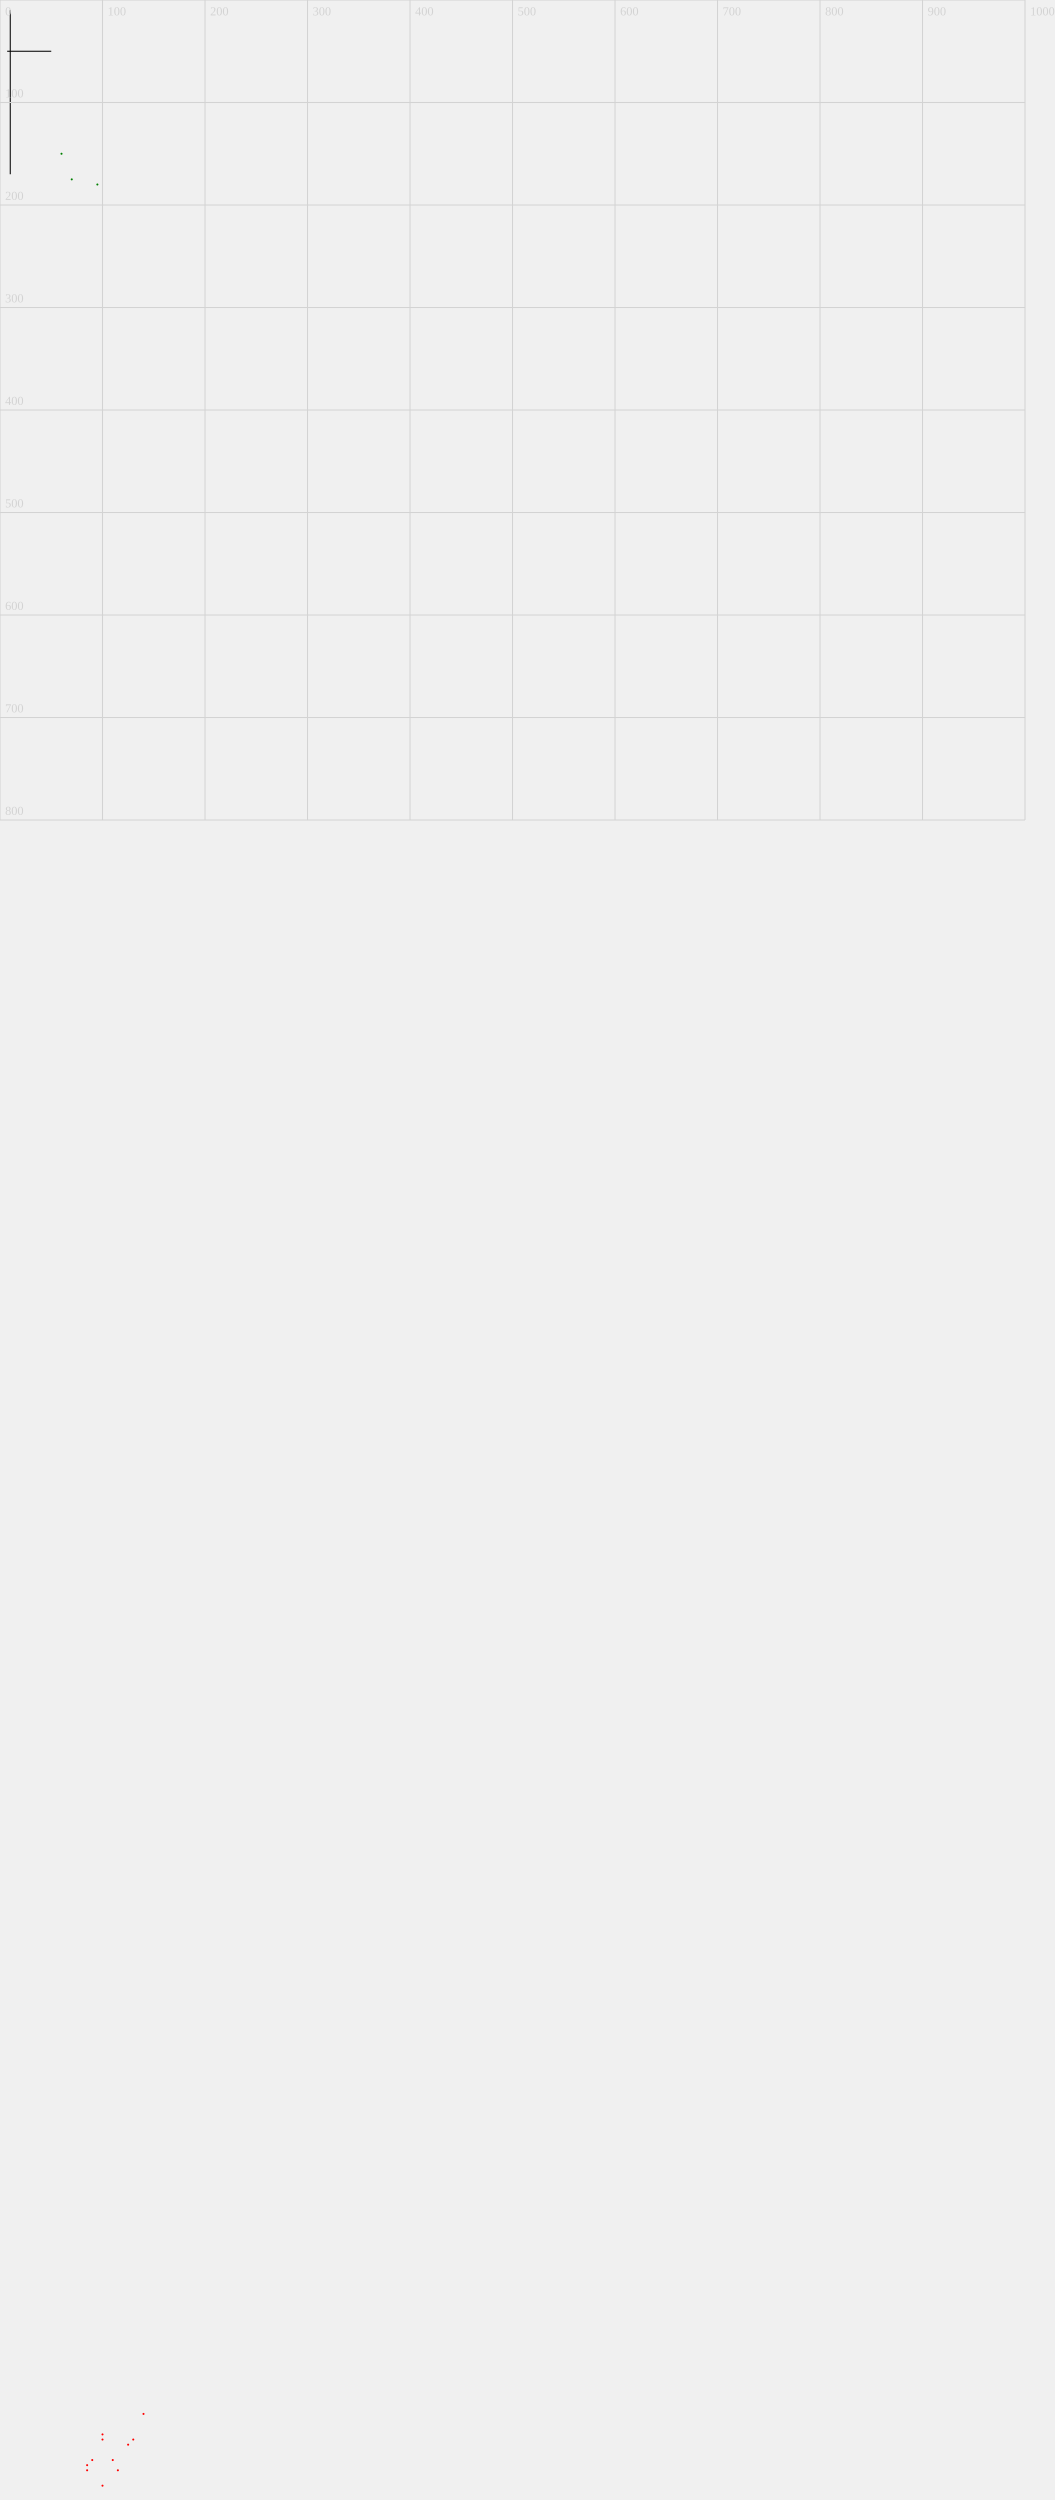
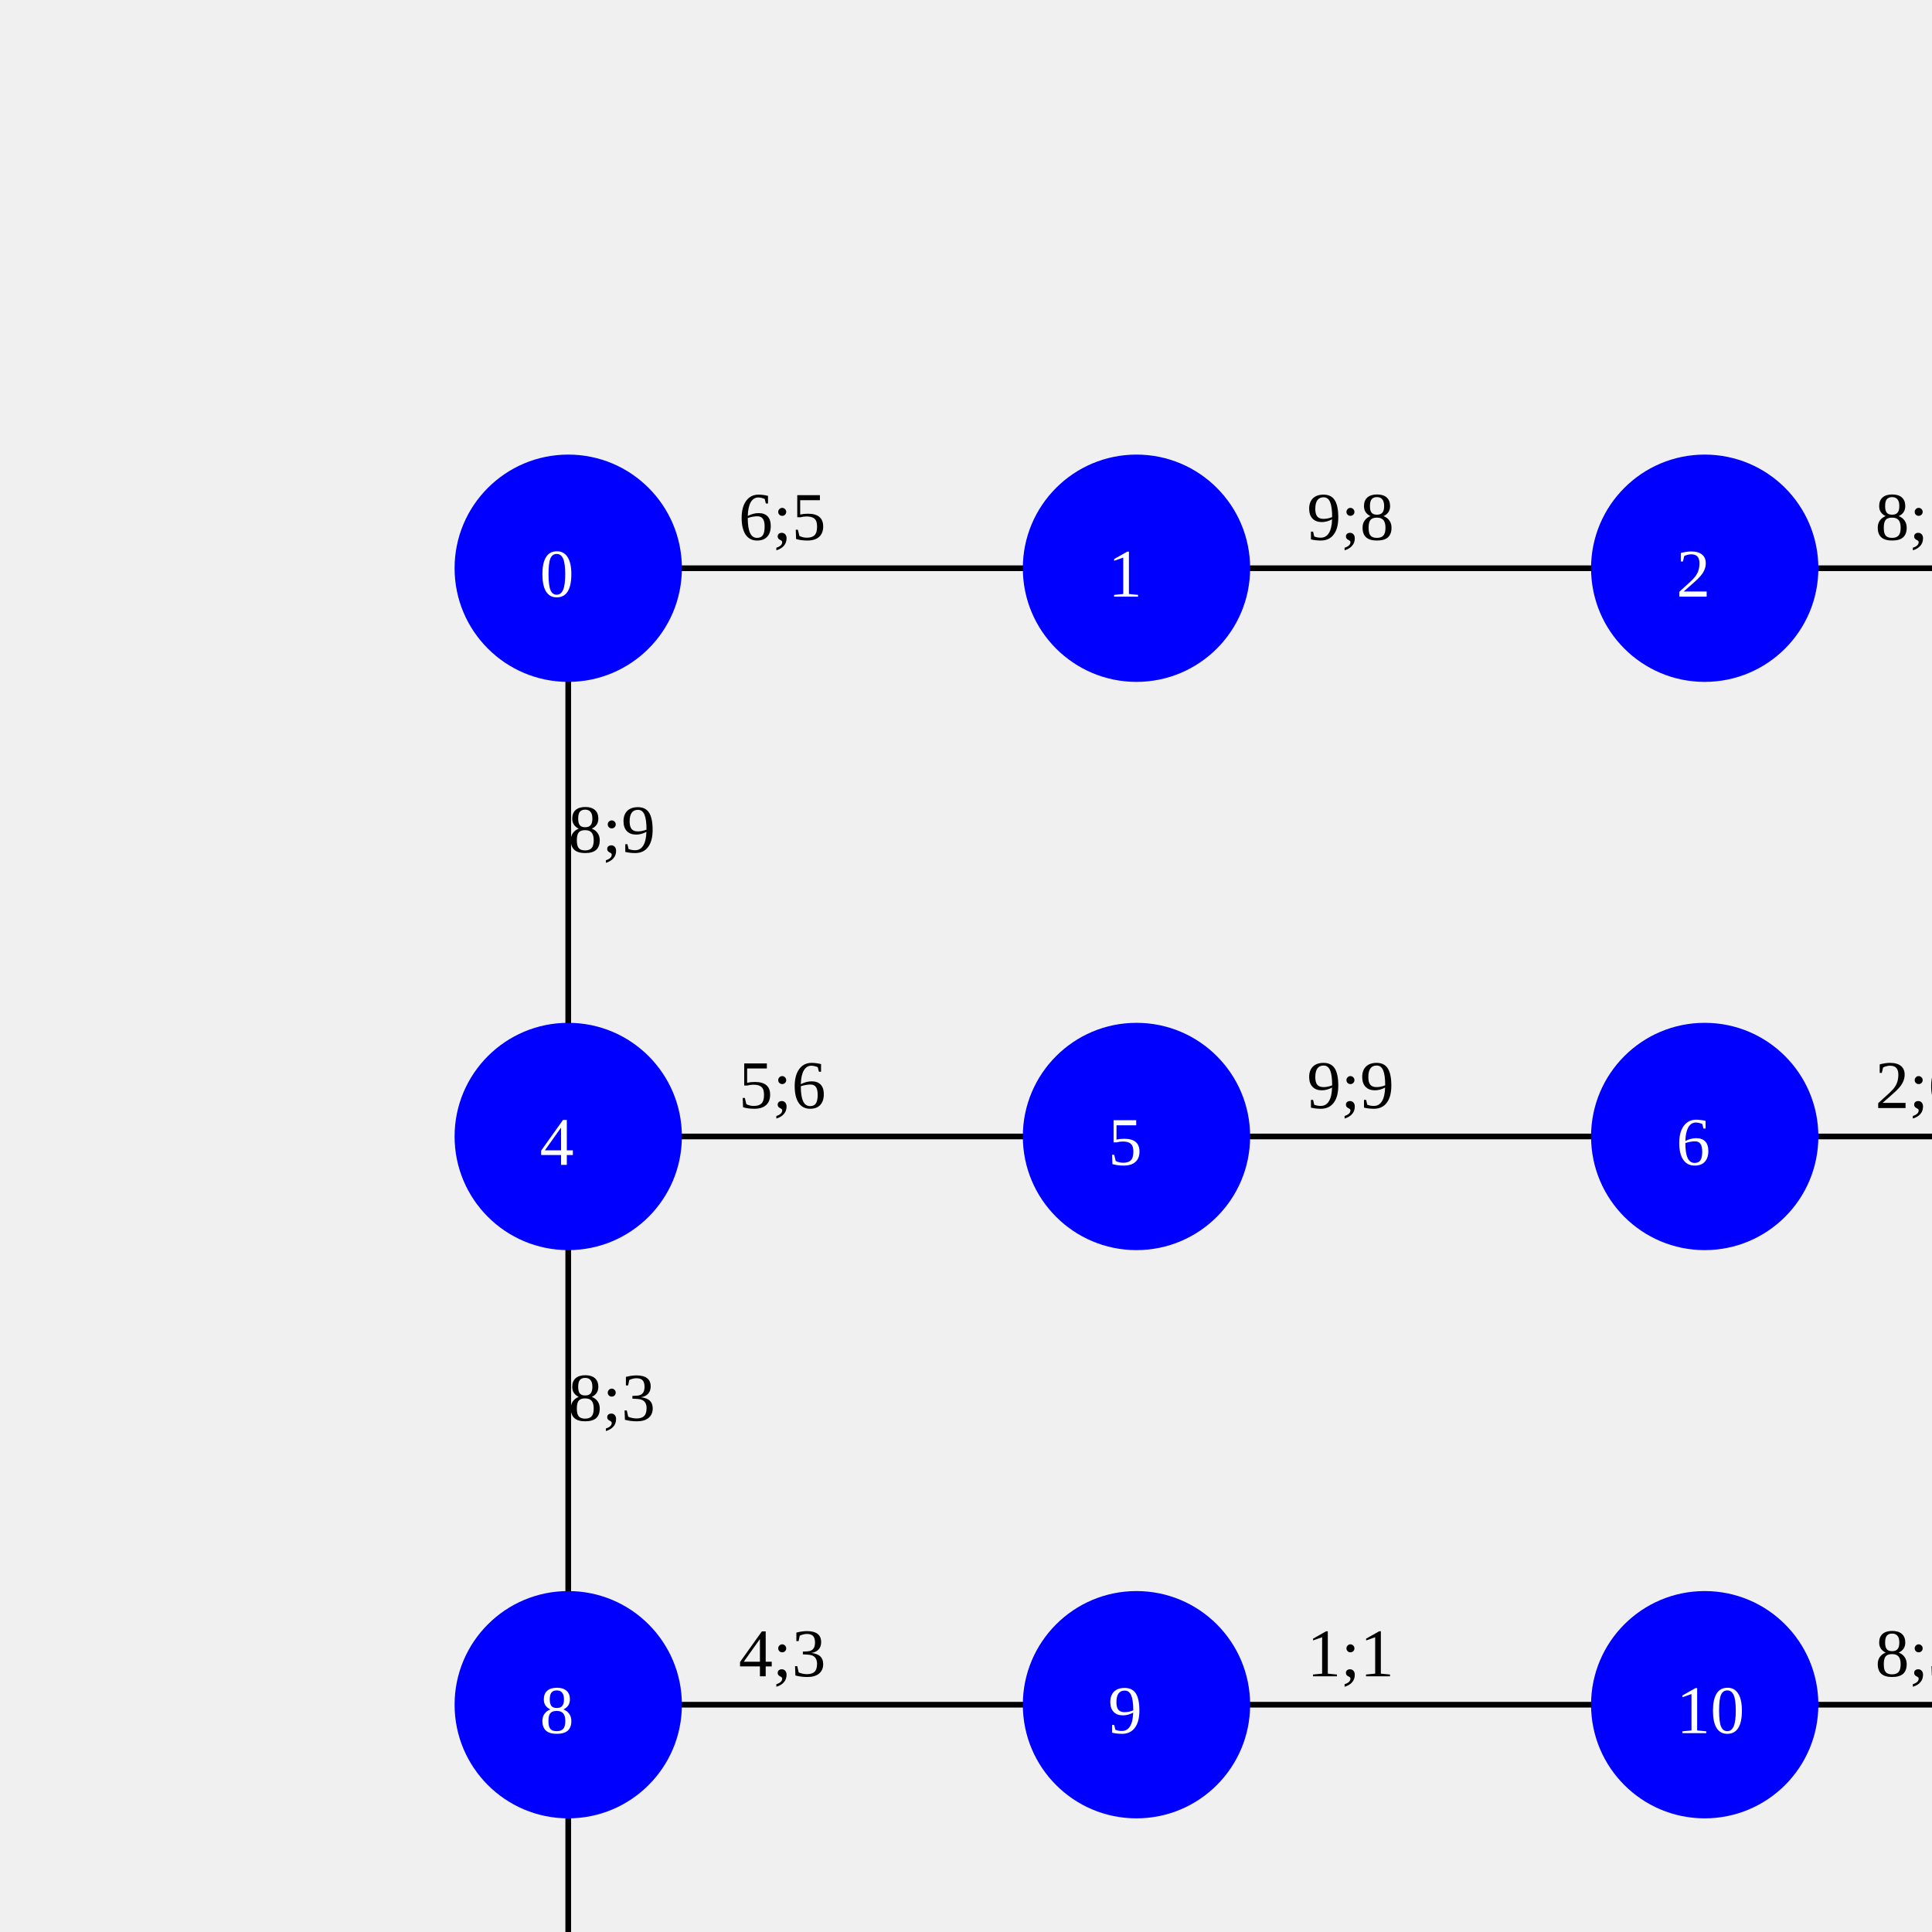
<svg xmlns="http://www.w3.org/2000/svg" version="1.1"> width="1000" height="800"&gt;

- <line x1="10" y1="10" x2="10" y2="170" stroke="black" />
-   <line x1="7" y1="50" x2="50" y2="50" stroke="black" />
-   <line x1="0" y1="0" x2="1000" y2="0" stroke="lightgrey" />
-   <text x="5" y="-5" fill="lightgrey">0</text>
-   <line x1="0" y1="100" x2="1000" y2="100" stroke="lightgrey" />
-   <text x="5" y="95" fill="lightgrey">100</text>
-   <line x1="0" y1="200" x2="1000" y2="200" stroke="lightgrey" />
-   <text x="5" y="195" fill="lightgrey">200</text>
-   <line x1="0" y1="300" x2="1000" y2="300" stroke="lightgrey" />
-   <text x="5" y="295" fill="lightgrey">300</text>
-   <line x1="0" y1="400" x2="1000" y2="400" stroke="lightgrey" />
-   <text x="5" y="395" fill="lightgrey">400</text>
-   <line x1="0" y1="500" x2="1000" y2="500" stroke="lightgrey" />
-   <text x="5" y="495" fill="lightgrey">500</text>
-   <line x1="0" y1="600" x2="1000" y2="600" stroke="lightgrey" />
-   <text x="5" y="595" fill="lightgrey">600</text>
-   <line x1="0" y1="700" x2="1000" y2="700" stroke="lightgrey" />
-   <text x="5" y="695" fill="lightgrey">700</text>
-   <line x1="0" y1="800" x2="1000" y2="800" stroke="lightgrey" />
-   <text x="5" y="795" fill="lightgrey">800</text>
-   <line x1="0" y1="0" x2="0" y2="800" stroke="lightgrey" />
-   <text x="5" y="15" fill="lightgrey">0</text>
-   <line x1="100" y1="0" x2="100" y2="800" stroke="lightgrey" />
-   <text x="105" y="15" fill="lightgrey">100</text>
-   <line x1="200" y1="0" x2="200" y2="800" stroke="lightgrey" />
-   <text x="205" y="15" fill="lightgrey">200</text>
-   <line x1="300" y1="0" x2="300" y2="800" stroke="lightgrey" />
-   <text x="305" y="15" fill="lightgrey">300</text>
-   <line x1="400" y1="0" x2="400" y2="800" stroke="lightgrey" />
-   <text x="405" y="15" fill="lightgrey">400</text>
-   <line x1="500" y1="0" x2="500" y2="800" stroke="lightgrey" />
-   <text x="505" y="15" fill="lightgrey">500</text>
-   <line x1="600" y1="0" x2="600" y2="800" stroke="lightgrey" />
-   <text x="605" y="15" fill="lightgrey">600</text>
-   <line x1="700" y1="0" x2="700" y2="800" stroke="lightgrey" />
-   <text x="705" y="15" fill="lightgrey">700</text>
-   <line x1="800" y1="0" x2="800" y2="800" stroke="lightgrey" />
-   <text x="805" y="15" fill="lightgrey">800</text>
-   <line x1="900" y1="0" x2="900" y2="800" stroke="lightgrey" />
-   <text x="905" y="15" fill="lightgrey">900</text>
-   <line x1="1000" y1="0" x2="1000" y2="800" stroke="lightgrey" />
-   <text x="1005" y="15" fill="lightgrey">1000</text>
-   <circle cx="60" cy="150" r="1" fill="green" />
-   <circle cx="70" cy="175" r="1" fill="green" />
-   <circle cx="95" cy="180" r="1" fill="green" />
-   <circle cx="85" cy="2405" r="1" fill="red" />
-   <circle cx="85" cy="2410" r="1" fill="red" />
-   <circle cx="90" cy="2400" r="1" fill="red" />
-   <circle cx="100" cy="2425" r="1" fill="red" />
-   <circle cx="100" cy="2375" r="1" fill="red" />
-   <circle cx="100" cy="2380" r="1" fill="red" />
-   <circle cx="110" cy="2400" r="1" fill="red" />
-   <circle cx="115" cy="2410" r="1" fill="red" />
-   <circle cx="125" cy="2385" r="1" fill="red" />
-   <circle cx="130" cy="2380" r="1" fill="red" />
-   <circle cx="140" cy="2355" r="1" fill="red" />
+ <text x="130" y="95" fill="black">6;5</text>
+   <line x1="100" y1="100" x2="200" y2="100" stroke="black" />
+   <text x="230" y="95" fill="black">9;8</text>
+   <line x1="200" y1="100" x2="300" y2="100" stroke="black" />
+   <text x="330" y="95" fill="black">8;7</text>
+   <line x1="300" y1="100" x2="400" y2="100" stroke="black" />
+   <text x="130" y="195" fill="black">5;6</text>
+   <line x1="100" y1="200" x2="200" y2="200" stroke="black" />
+   <text x="230" y="195" fill="black">9;9</text>
+   <line x1="200" y1="200" x2="300" y2="200" stroke="black" />
+   <text x="330" y="195" fill="black">2;6</text>
+   <line x1="300" y1="200" x2="400" y2="200" stroke="black" />
+   <text x="130" y="295" fill="black">4;3</text>
+   <line x1="100" y1="300" x2="200" y2="300" stroke="black" />
+   <text x="230" y="295" fill="black">1;1</text>
+   <line x1="200" y1="300" x2="300" y2="300" stroke="black" />
+   <text x="330" y="295" fill="black">8;3</text>
+   <line x1="300" y1="300" x2="400" y2="300" stroke="black" />
+   <text x="130" y="395" fill="black">3;1</text>
+   <line x1="100" y1="400" x2="200" y2="400" stroke="black" />
+   <text x="230" y="395" fill="black">9;7</text>
+   <line x1="200" y1="400" x2="300" y2="400" stroke="black" />
+   <text x="330" y="395" fill="black">3;5</text>
+   <line x1="300" y1="400" x2="400" y2="400" stroke="black" />
+   <text x="100" y="150" fill="black">8;9</text>
+   <line x1="100" y1="100" x2="100" y2="200" stroke="black" />
+   <text x="100" y="250" fill="black">8;3</text>
+   <line x1="100" y1="200" x2="100" y2="300" stroke="black" />
+   <text x="100" y="350" fill="black">1;7</text>
+   <line x1="100" y1="300" x2="100" y2="400" stroke="black" />
+   <circle cx="400" cy="400" r="20" fill="blue" />
+   <text x="395" y="405" fill="white">15</text>
+   <circle cx="300" cy="400" r="20" fill="blue" />
+   <text x="295" y="405" fill="white">14</text>
+   <circle cx="200" cy="400" r="20" fill="blue" />
+   <text x="195" y="405" fill="white">13</text>
+   <circle cx="100" cy="400" r="20" fill="blue" />
+   <text x="95" y="405" fill="white">12</text>
+   <circle cx="400" cy="300" r="20" fill="blue" />
+   <text x="395" y="305" fill="white">11</text>
+   <circle cx="300" cy="300" r="20" fill="blue" />
+   <text x="295" y="305" fill="white">10</text>
+   <circle cx="400" cy="100" r="20" fill="blue" />
+   <text x="395" y="105" fill="white">3</text>
+   <circle cx="300" cy="100" r="20" fill="blue" />
+   <text x="295" y="105" fill="white">2</text>
+   <circle cx="200" cy="100" r="20" fill="blue" />
+   <text x="195" y="105" fill="white">1</text>
+   <circle cx="100" cy="100" r="20" fill="blue" />
+   <text x="95" y="105" fill="white">0</text>
+   <circle cx="100" cy="200" r="20" fill="blue" />
+   <text x="95" y="205" fill="white">4</text>
+   <circle cx="200" cy="200" r="20" fill="blue" />
+   <text x="195" y="205" fill="white">5</text>
+   <circle cx="300" cy="200" r="20" fill="blue" />
+   <text x="295" y="205" fill="white">6</text>
+   <circle cx="400" cy="200" r="20" fill="blue" />
+   <text x="395" y="205" fill="white">7</text>
+   <circle cx="100" cy="300" r="20" fill="blue" />
+   <text x="95" y="305" fill="white">8</text>
+   <circle cx="200" cy="300" r="20" fill="blue" />
+   <text x="195" y="305" fill="white">9</text>
</svg>
